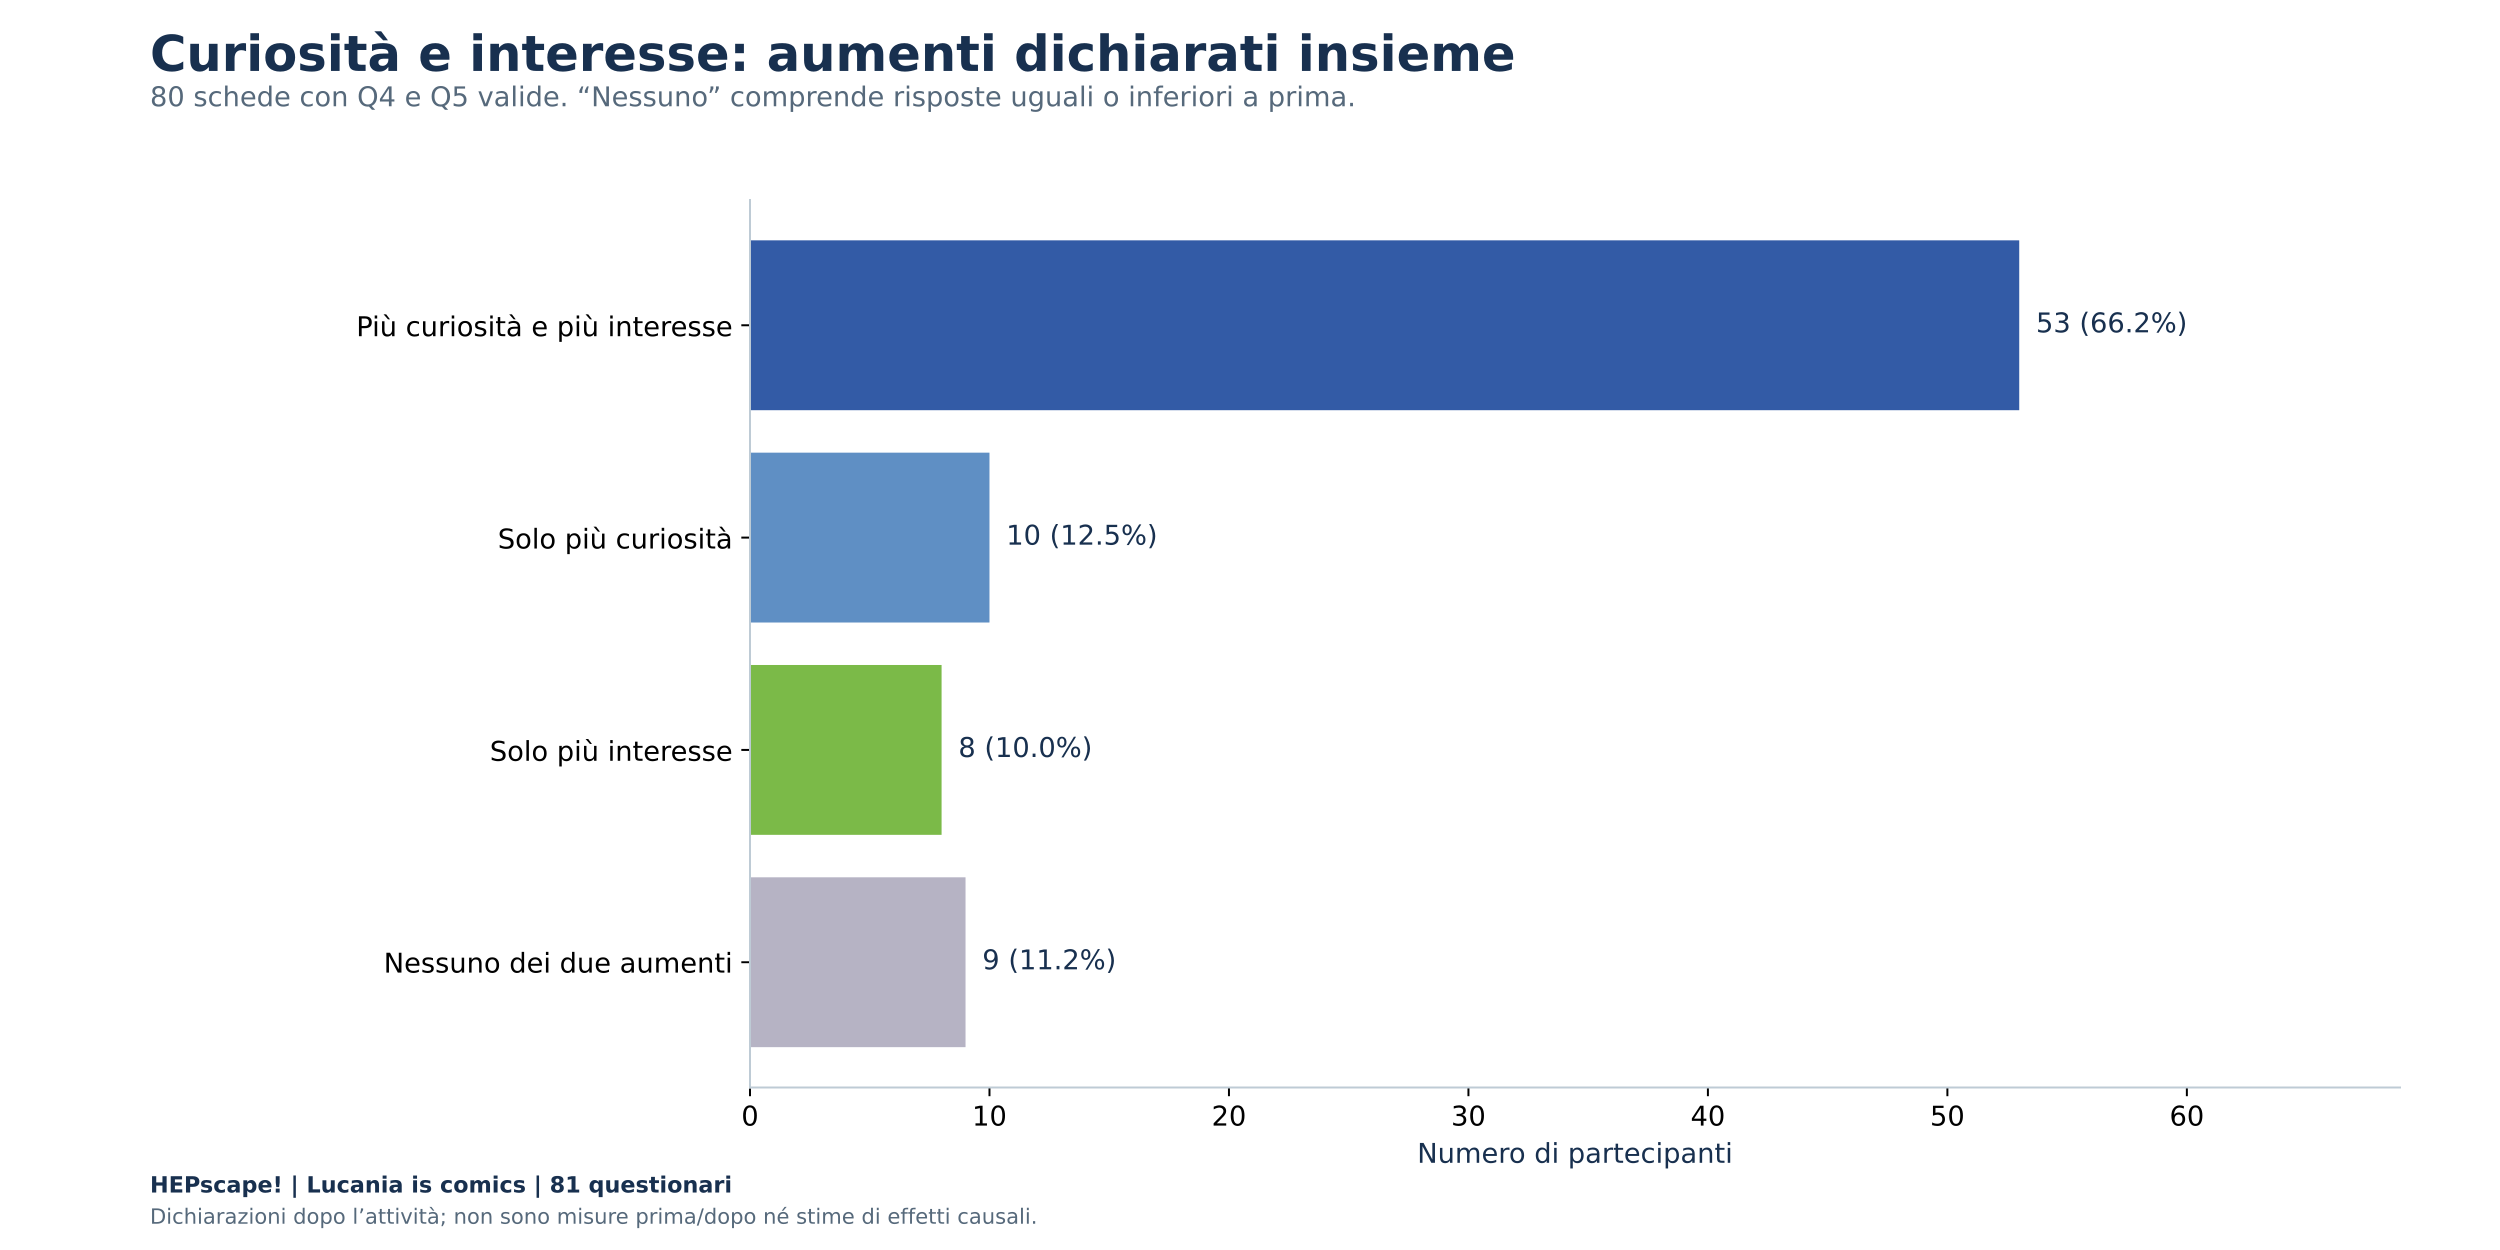
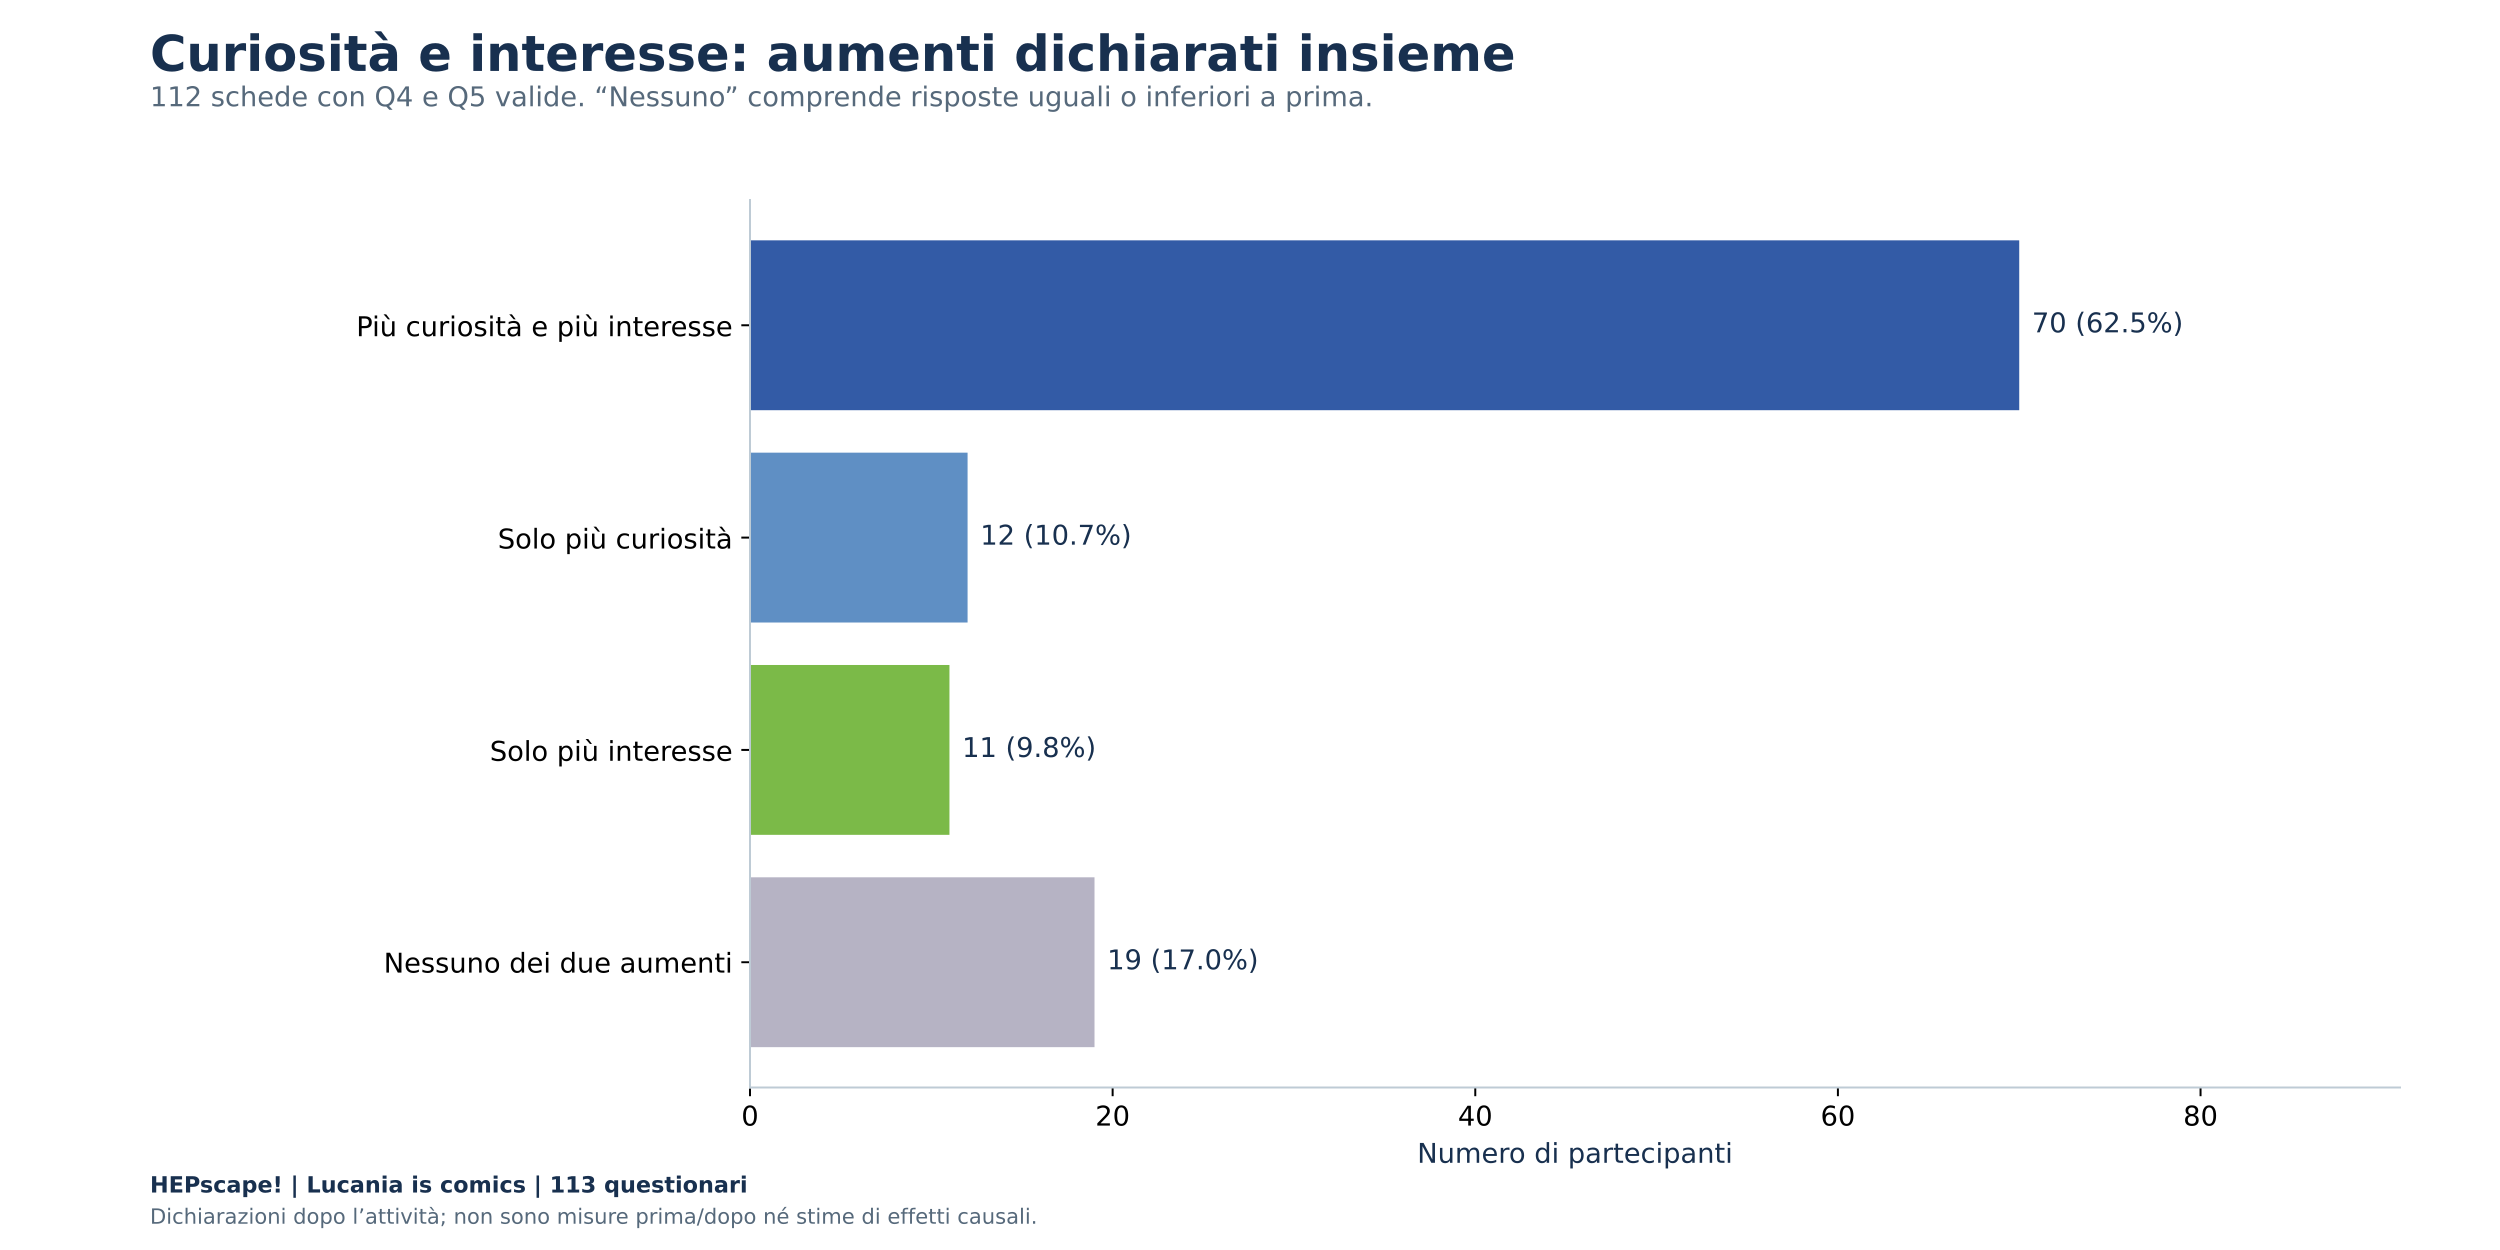
<svg xmlns="http://www.w3.org/2000/svg" xmlns:xlink="http://www.w3.org/1999/xlink" width="1008pt" height="504pt" viewBox="0 0 1008 504" version="1.1">
  <defs>
    <style type="text/css">*{stroke-linejoin: round; stroke-linecap: butt}</style>
  </defs>
  <g id="figure_1">
    <g id="patch_1">
      <path d="M 0 504  L 1008 504  L 1008 0  L 0 0  z " style="fill: #ffffff" />
    </g>
    <g id="axes_1">
      <g id="patch_2">
        <path d="M 302.4 438.48  L 967.68 438.48  L 967.68 80.64  L 302.4 80.64  z " style="fill: #ffffff" />
      </g>
      <g id="patch_3">
-         <path d="M 302.4 96.905  L 814.154 96.905  L 814.154 165.392  L 302.4 165.392  z " clip-path="url(#p58db9496e8)" style="fill: #335ba6" />
+         <path d="M 302.4 96.905  L 814.154 96.905  L 814.154 165.392  L 302.4 165.392  z " clip-path="url(#pa59361012d)" style="fill: #335ba6" />
      </g>
      <g id="patch_4">
-         <path d="M 302.4 182.513  L 398.957 182.513  L 398.957 250.999  L 302.4 250.999  z " clip-path="url(#p58db9496e8)" style="fill: #5f8fc4" />
+         <path d="M 302.4 182.513  L 390.129 182.513  L 390.129 250.999  L 302.4 250.999  z " clip-path="url(#pa59361012d)" style="fill: #5f8fc4" />
      </g>
      <g id="patch_5">
-         <path d="M 302.4 268.121  L 379.646 268.121  L 379.646 336.607  L 302.4 336.607  z " clip-path="url(#p58db9496e8)" style="fill: #7bba48" />
+         <path d="M 302.4 268.121  L 382.818 268.121  L 382.818 336.607  L 302.4 336.607  z " clip-path="url(#pa59361012d)" style="fill: #7bba48" />
      </g>
      <g id="patch_6">
-         <path d="M 302.4 353.728  L 389.302 353.728  L 389.302 422.215  L 302.4 422.215  z " clip-path="url(#p58db9496e8)" style="fill: #b6b3c4" />
+         <path d="M 302.4 353.728  L 441.305 353.728  L 441.305 422.215  L 302.4 422.215  z " clip-path="url(#pa59361012d)" style="fill: #b6b3c4" />
      </g>
      <g id="matplotlib.axis_1">
        <g id="xtick_1">
          <g id="line2d_1">
            <defs>
-               <path id="me526de8bb3" d="M 0 0  L 0 3.5  " style="stroke: #000000; stroke-width: 0.8" />
+               <path id="m59413df741" d="M 0 0  L 0 3.5  " style="stroke: #000000; stroke-width: 0.8" />
            </defs>
            <g>
-               <use xlink:href="#me526de8bb3" x="302.4" y="438.48" style="stroke: #000000; stroke-width: 0.8" />
+               <use xlink:href="#m59413df741" x="302.4" y="438.48" style="stroke: #000000; stroke-width: 0.8" />
            </g>
          </g>
          <g id="text_1">
            <text style="font-size: 11px; font-family: 'DejaVu Sans'; text-anchor: middle" x="302.4" y="453.837" transform="rotate(-0 302.4 453.8374)">0</text>
          </g>
        </g>
        <g id="xtick_2">
          <g id="line2d_2">
            <g>
-               <use xlink:href="#me526de8bb3" x="398.957" y="438.48" style="stroke: #000000; stroke-width: 0.8" />
+               <use xlink:href="#m59413df741" x="448.615" y="438.48" style="stroke: #000000; stroke-width: 0.8" />
            </g>
          </g>
          <g id="text_2">
-             <text style="font-size: 11px; font-family: 'DejaVu Sans'; text-anchor: middle" x="398.957" y="453.837" transform="rotate(-0 398.9573 453.8374)">10</text>
+             <text style="font-size: 11px; font-family: 'DejaVu Sans'; text-anchor: middle" x="448.615" y="453.837" transform="rotate(-0 448.6154 453.8374)">20</text>
          </g>
        </g>
        <g id="xtick_3">
          <g id="line2d_3">
            <g>
-               <use xlink:href="#me526de8bb3" x="495.515" y="438.48" style="stroke: #000000; stroke-width: 0.8" />
+               <use xlink:href="#m59413df741" x="594.831" y="438.48" style="stroke: #000000; stroke-width: 0.8" />
            </g>
          </g>
          <g id="text_3">
-             <text style="font-size: 11px; font-family: 'DejaVu Sans'; text-anchor: middle" x="495.515" y="453.837" transform="rotate(-0 495.5147 453.8374)">20</text>
+             <text style="font-size: 11px; font-family: 'DejaVu Sans'; text-anchor: middle" x="594.831" y="453.837" transform="rotate(-0 594.8308 453.8374)">40</text>
          </g>
        </g>
        <g id="xtick_4">
          <g id="line2d_4">
            <g>
-               <use xlink:href="#me526de8bb3" x="592.072" y="438.48" style="stroke: #000000; stroke-width: 0.8" />
+               <use xlink:href="#m59413df741" x="741.046" y="438.48" style="stroke: #000000; stroke-width: 0.8" />
            </g>
          </g>
          <g id="text_4">
-             <text style="font-size: 11px; font-family: 'DejaVu Sans'; text-anchor: middle" x="592.072" y="453.837" transform="rotate(-0 592.072 453.8374)">30</text>
+             <text style="font-size: 11px; font-family: 'DejaVu Sans'; text-anchor: middle" x="741.046" y="453.837" transform="rotate(-0 741.0462 453.8374)">60</text>
          </g>
        </g>
        <g id="xtick_5">
          <g id="line2d_5">
            <g>
-               <use xlink:href="#me526de8bb3" x="688.629" y="438.48" style="stroke: #000000; stroke-width: 0.8" />
+               <use xlink:href="#m59413df741" x="887.262" y="438.48" style="stroke: #000000; stroke-width: 0.8" />
            </g>
          </g>
          <g id="text_5">
-             <text style="font-size: 11px; font-family: 'DejaVu Sans'; text-anchor: middle" x="688.629" y="453.837" transform="rotate(-0 688.6293 453.8374)">40</text>
+             <text style="font-size: 11px; font-family: 'DejaVu Sans'; text-anchor: middle" x="887.262" y="453.837" transform="rotate(-0 887.2615 453.8374)">80</text>
          </g>
        </g>
-         <g id="xtick_6">
-           <g id="line2d_6">
-             <g>
-               <use xlink:href="#me526de8bb3" x="785.187" y="438.48" style="stroke: #000000; stroke-width: 0.8" />
-             </g>
-           </g>
-           <g id="text_6">
-             <text style="font-size: 11px; font-family: 'DejaVu Sans'; text-anchor: middle" x="785.187" y="453.837" transform="rotate(-0 785.1866 453.8374)">50</text>
-           </g>
-         </g>
-         <g id="xtick_7">
-           <g id="line2d_7">
-             <g>
-               <use xlink:href="#me526de8bb3" x="881.744" y="438.48" style="stroke: #000000; stroke-width: 0.8" />
-             </g>
-           </g>
-           <g id="text_7">
-             <text style="font-size: 11px; font-family: 'DejaVu Sans'; text-anchor: middle" x="881.744" y="453.837" transform="rotate(-0 881.744 453.8374)">60</text>
-           </g>
-         </g>
-         <g id="text_8">
+         <g id="text_6">
          <text style="font-size: 11px; font-family: 'DejaVu Sans'; text-anchor: middle; fill: #18304f" x="635.04" y="468.838" transform="rotate(-0 635.04 468.8383)">Numero di partecipanti</text>
        </g>
      </g>
      <g id="matplotlib.axis_2">
        <g id="ytick_1">
-           <g id="line2d_8">
+           <g id="line2d_6">
            <defs>
-               <path id="m47503ff102" d="M 0 0  L -3.5 0  " style="stroke: #000000; stroke-width: 0.8" />
+               <path id="m1c36f3bce3" d="M 0 0  L -3.5 0  " style="stroke: #000000; stroke-width: 0.8" />
            </defs>
            <g>
-               <use xlink:href="#m47503ff102" x="302.4" y="131.149" style="stroke: #000000; stroke-width: 0.8" />
+               <use xlink:href="#m1c36f3bce3" x="302.4" y="131.149" style="stroke: #000000; stroke-width: 0.8" />
            </g>
          </g>
-           <g id="text_9">
+           <g id="text_7">
            <text style="font-size: 11px; font-family: 'DejaVu Sans'; text-anchor: end" x="295.4" y="135.548" transform="rotate(-0 295.4 135.5477)">Più curiosità e più interesse</text>
          </g>
        </g>
        <g id="ytick_2">
-           <g id="line2d_9">
+           <g id="line2d_7">
            <g>
-               <use xlink:href="#m47503ff102" x="302.4" y="216.756" style="stroke: #000000; stroke-width: 0.8" />
+               <use xlink:href="#m1c36f3bce3" x="302.4" y="216.756" style="stroke: #000000; stroke-width: 0.8" />
            </g>
          </g>
-           <g id="text_10">
+           <g id="text_8">
            <text style="font-size: 11px; font-family: 'DejaVu Sans'; text-anchor: end" x="295.4" y="221.155" transform="rotate(-0 295.4 221.1553)">Solo più curiosità</text>
          </g>
        </g>
        <g id="ytick_3">
-           <g id="line2d_10">
+           <g id="line2d_8">
            <g>
-               <use xlink:href="#m47503ff102" x="302.4" y="302.364" style="stroke: #000000; stroke-width: 0.8" />
+               <use xlink:href="#m1c36f3bce3" x="302.4" y="302.364" style="stroke: #000000; stroke-width: 0.8" />
            </g>
          </g>
-           <g id="text_11">
+           <g id="text_9">
            <text style="font-size: 11px; font-family: 'DejaVu Sans'; text-anchor: end" x="295.4" y="306.763" transform="rotate(-0 295.4 306.763)">Solo più interesse</text>
          </g>
        </g>
        <g id="ytick_4">
-           <g id="line2d_11">
+           <g id="line2d_9">
            <g>
-               <use xlink:href="#m47503ff102" x="302.4" y="387.971" style="stroke: #000000; stroke-width: 0.8" />
+               <use xlink:href="#m1c36f3bce3" x="302.4" y="387.971" style="stroke: #000000; stroke-width: 0.8" />
            </g>
          </g>
-           <g id="text_12">
+           <g id="text_10">
            <text style="font-size: 11px; font-family: 'DejaVu Sans'; text-anchor: end" x="295.4" y="392.151" transform="rotate(-0 295.4 392.1506)">Nessuno dei due aumenti</text>
          </g>
        </g>
      </g>
      <g id="patch_7">
        <path d="M 302.4 438.48  L 302.4 80.64  " style="fill: none; stroke: #becbd5; stroke-width: 0.8; stroke-linejoin: miter; stroke-linecap: square" />
      </g>
      <g id="patch_8">
        <path d="M 302.4 438.48  L 967.68 438.48  " style="fill: none; stroke: #becbd5; stroke-width: 0.8; stroke-linejoin: miter; stroke-linecap: square" />
      </g>
+       <g id="text_11">
+         <text style="font-size: 11px; font-family: 'DejaVu Sans'; text-anchor: start; fill: #18304f" x="819.271" y="134.006" transform="rotate(-0 819.2714 134.0059)">70 (62.5%)</text>
+       </g>
+       <g id="text_12">
+         <text style="font-size: 11px; font-family: 'DejaVu Sans'; text-anchor: start; fill: #18304f" x="395.247" y="219.614" transform="rotate(-0 395.2468 219.6136)">12 (10.7%)</text>
+       </g>
      <g id="text_13">
-         <text style="font-size: 11px; font-family: 'DejaVu Sans'; text-anchor: start; fill: #18304f" x="820.913" y="134.006" transform="rotate(-0 820.9129 134.0059)">53 (66.2%)</text>
+         <text style="font-size: 11px; font-family: 'DejaVu Sans'; text-anchor: start; fill: #18304f" x="387.936" y="305.221" transform="rotate(-0 387.936 305.2212)">11 (9.8%)</text>
      </g>
      <g id="text_14">
-         <text style="font-size: 11px; font-family: 'DejaVu Sans'; text-anchor: start; fill: #18304f" x="405.716" y="219.614" transform="rotate(-0 405.7163 219.6136)">10 (12.5%)</text>
-       </g>
-       <g id="text_15">
-         <text style="font-size: 11px; font-family: 'DejaVu Sans'; text-anchor: start; fill: #18304f" x="386.405" y="305.221" transform="rotate(-0 386.4049 305.2212)">8 (10.0%)</text>
-       </g>
-       <g id="text_16">
-         <text style="font-size: 11px; font-family: 'DejaVu Sans'; text-anchor: start; fill: #18304f" x="396.061" y="390.829" transform="rotate(-0 396.0606 390.8289)">9 (11.2%)</text>
+         <text style="font-size: 11px; font-family: 'DejaVu Sans'; text-anchor: start; fill: #18304f" x="446.422" y="390.829" transform="rotate(-0 446.4222 390.8289)">19 (17.0%)</text>
      </g>
    </g>
-     <g id="text_17">
+     <g id="text_15">
      <text style="font-weight: 700; font-size: 20px; font-family: 'DejaVu Sans'; text-anchor: start; fill: #18304f" x="60.48" y="28.597" transform="rotate(-0 60.48 28.59688)">Curiosità e interesse: aumenti dichiarati insieme</text>
    </g>
+     <g id="text_16">
+       <text style="font-size: 11px; font-family: 'DejaVu Sans'; text-anchor: start; fill: #56697b" x="60.48" y="42.84" transform="rotate(-0 60.48 42.84)">112 schede con Q4 e Q5 valide. “Nessuno” comprende risposte uguali o inferiori a prima.</text>
+     </g>
+     <g id="text_17">
+       <text style="font-weight: 700; font-size: 9px; font-family: 'DejaVu Sans'; text-anchor: start; fill: #18304f" x="60.48" y="480.816" transform="rotate(-0 60.48 480.816)">HEPscape! | Lucania is comics | 113 questionari</text>
+     </g>
    <g id="text_18">
-       <text style="font-size: 11px; font-family: 'DejaVu Sans'; text-anchor: start; fill: #56697b" x="60.48" y="42.84" transform="rotate(-0 60.48 42.84)">80 schede con Q4 e Q5 valide. “Nessuno” comprende risposte uguali o inferiori a prima.</text>
-     </g>
-     <g id="text_19">
-       <text style="font-weight: 700; font-size: 9px; font-family: 'DejaVu Sans'; text-anchor: start; fill: #18304f" x="60.48" y="480.816" transform="rotate(-0 60.48 480.816)">HEPscape! | Lucania is comics | 81 questionari</text>
-     </g>
-     <g id="text_20">
      <text style="font-size: 8.5px; font-family: 'DejaVu Sans'; text-anchor: start; fill: #56697b" x="60.48" y="493.416" transform="rotate(-0 60.48 493.416)">Dichiarazioni dopo l’attività; non sono misure prima/dopo né stime di effetti causali.</text>
    </g>
  </g>
  <defs>
-     <clipPath id="p58db9496e8">
+     <clipPath id="pa59361012d">
      <rect x="302.4" y="80.64" width="665.28" height="357.84" />
    </clipPath>
  </defs>
</svg>
